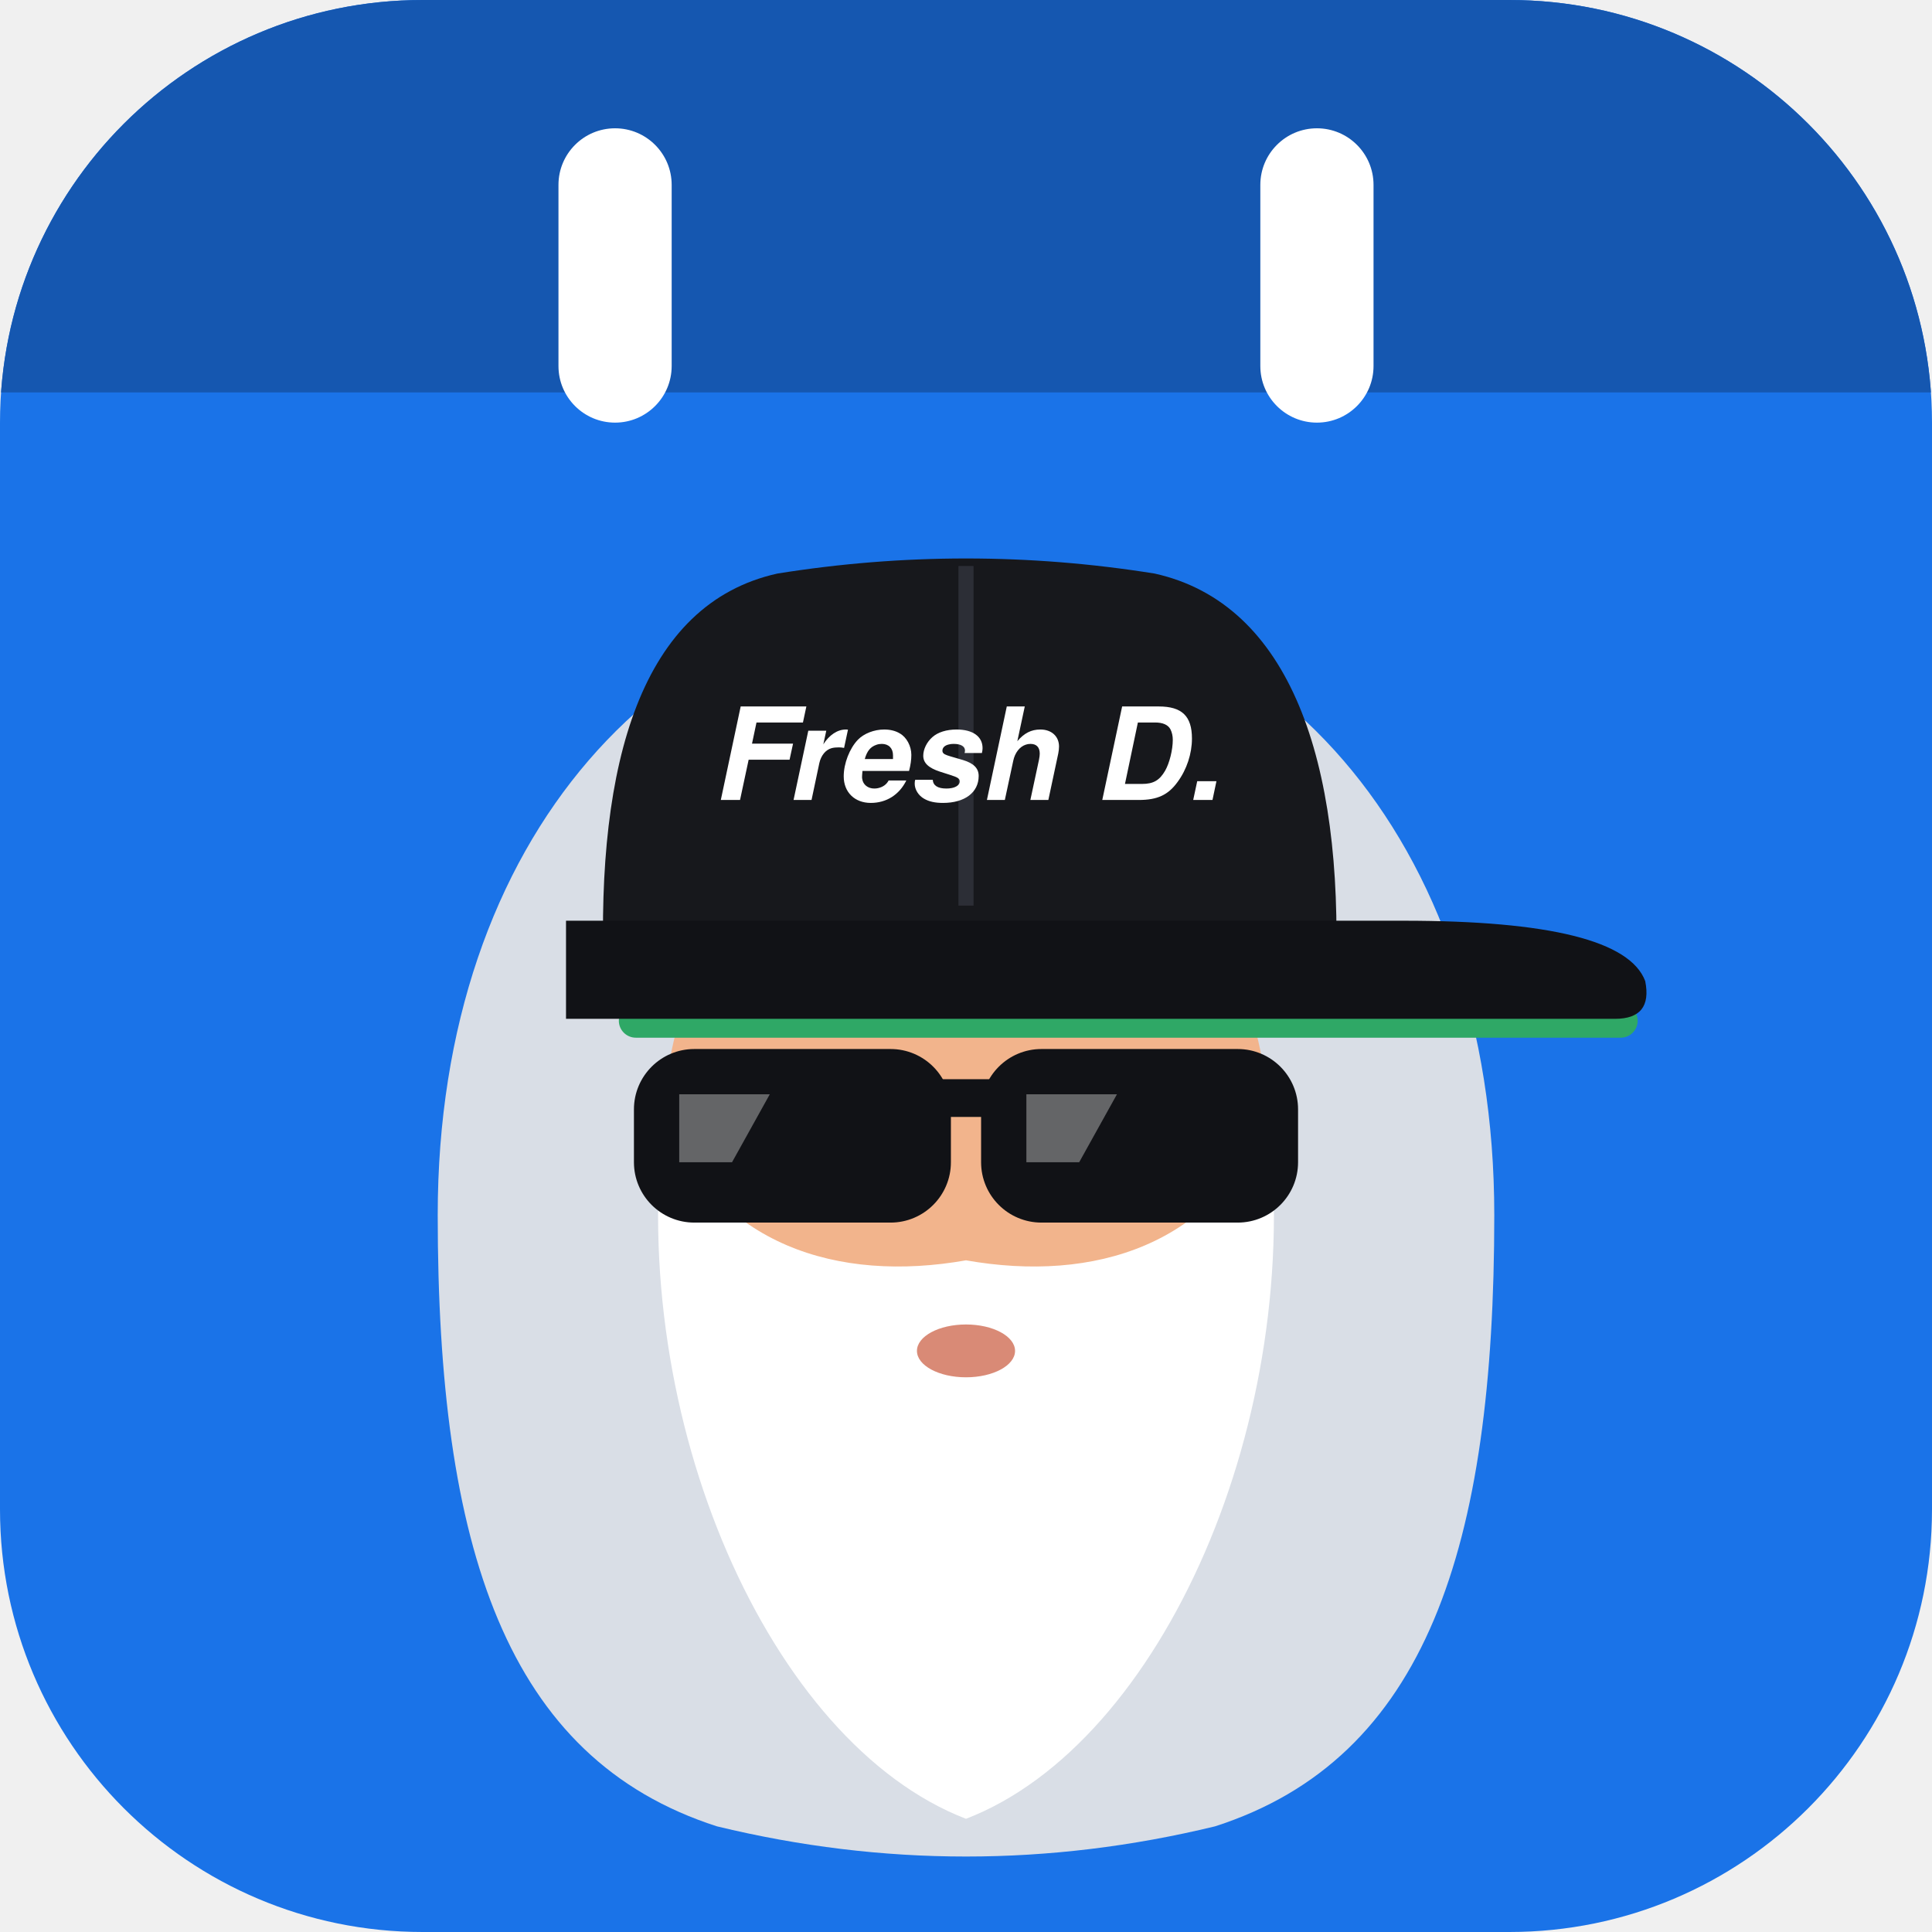
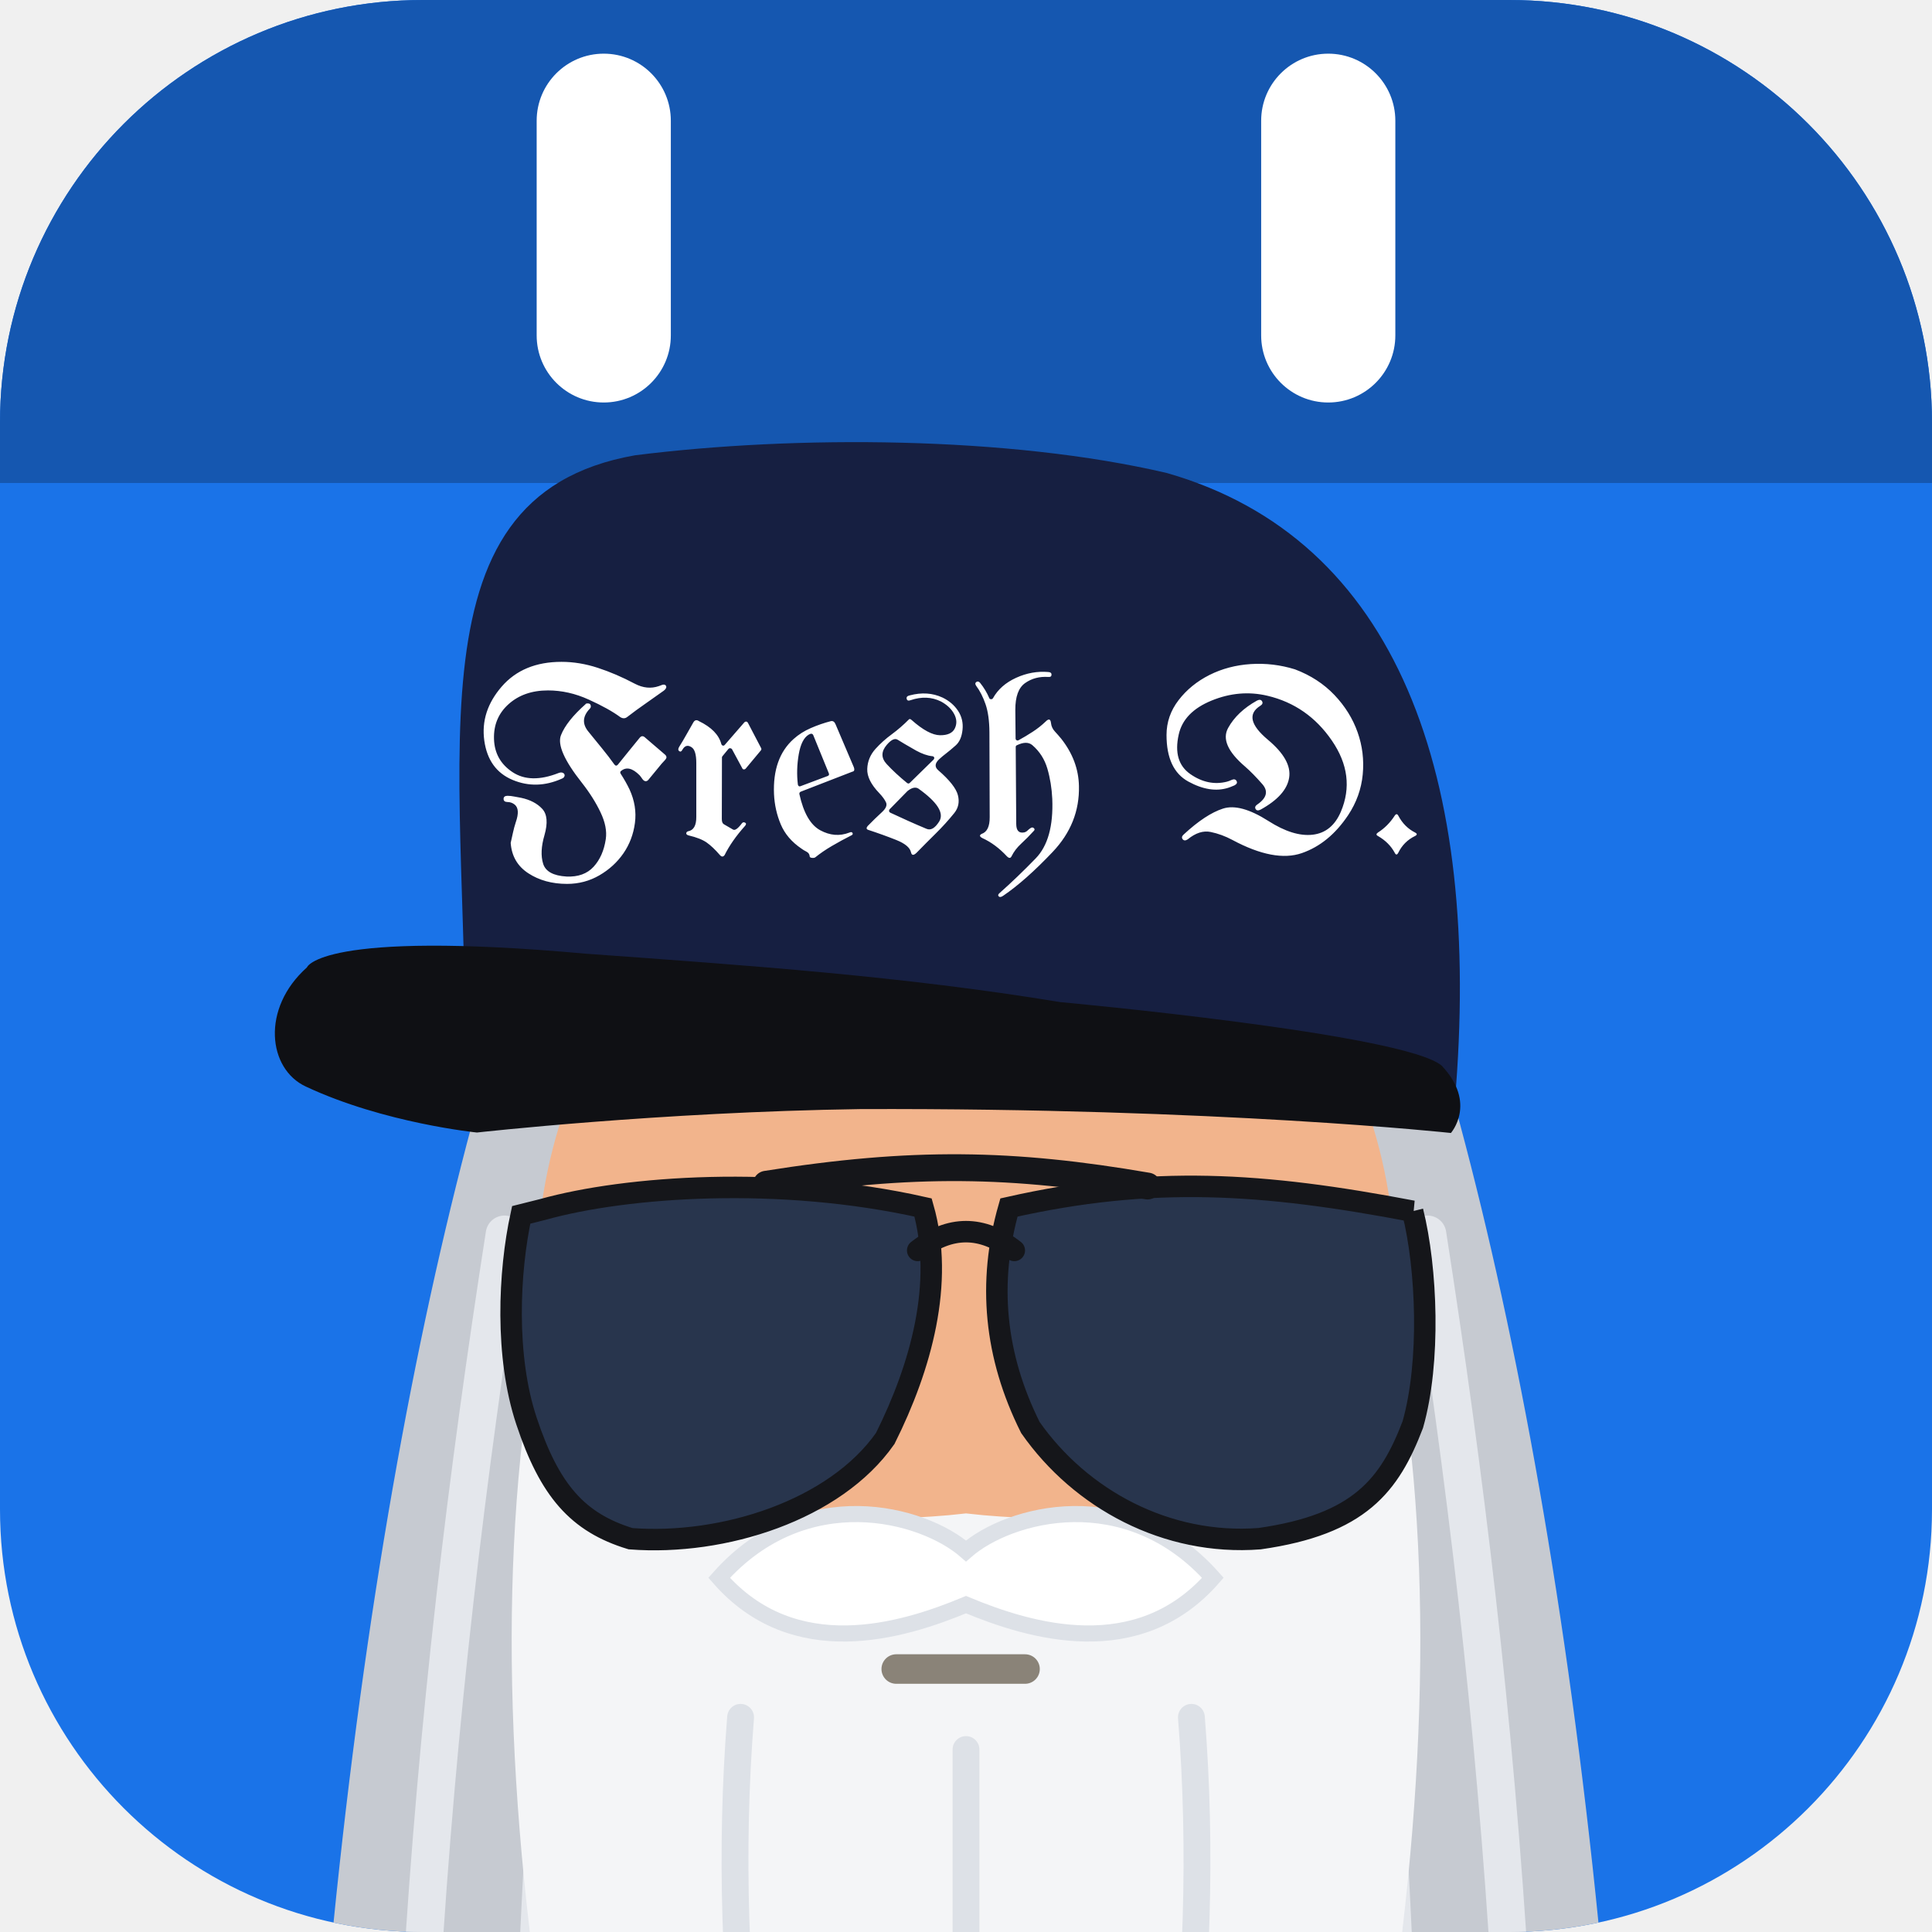
- <svg xmlns="http://www.w3.org/2000/svg" viewBox="0 0 512 512" width="512" height="512" role="img" aria-labelledby="t">
-   <defs>
-     <clipPath id="tile">
-       <rect width="512" height="512" rx="112" />
-     </clipPath>
-   </defs>
-   <rect width="512" height="512" rx="112" fill="#1a73e8" />
-   <rect width="512" height="104" fill="#1557b0" clip-path="url(#tile)" />
-   <rect x="148" y="34" width="30" height="78" rx="15" fill="#fff" />
-   <rect x="334" y="34" width="30" height="78" rx="15" fill="#fff" />
-   <path d="M256 156C176 156 116 222 116 322C116 410 134 466 190 484Q256 500 322 484C378 466 396 410 396 322C396 222 336 156 256 156Z" fill="#d9dee6" />
-   <ellipse cx="256" cy="298" rx="80" ry="88" fill="#f2b48c" />
-   <path d="M176 296C190 330 222 340 256 334C290 340 322 330 336 296C346 376 308 462 256 482C204 462 166 376 176 296Z" fill="#fff" />
-   <ellipse cx="256" cy="358" rx="13" ry="7" fill="#d98a76" />
-   <rect x="168" y="278" width="84" height="46" rx="16" fill="#111216" />
-   <rect x="260" y="278" width="84" height="46" rx="16" fill="#111216" />
-   <rect x="248" y="286" width="16" height="10" fill="#111216" />
-   <path d="M180 290H204L194 308H180Z M272 290H296L286 308H272Z" fill="#fff" opacity=".35" />
-   <path d="M160 258C158 202 170 160 206 152Q256 144 306 152C342 160 356 202 354 258Z" fill="#17181c" />
-   <rect x="164" y="266" width="270" height="9" rx="4.5" fill="#2fa866" />
-   <path d="M150 244H372Q430 244 436 260Q438 270 428 270H150Z" fill="#111216" />
-   <path d="M256 150V240" stroke="#2c2e36" stroke-width="4" />
-   <text x="256" y="212" text-anchor="middle" textLength="118" lengthAdjust="spacingAndGlyphs" font-family="Helvetica, Arial, sans-serif" font-size="34" font-weight="700" font-style="italic" fill="#fff">Fresh D.</text>
+ <svg xmlns="http://www.w3.org/2000/svg" viewBox="18 18 72 72" width="512" height="512">
+   <clipPath id="t">
+     <rect x="18" y="18" width="72" height="72" rx="15.75" />
+   </clipPath>
+   <g clip-path="url(#t)">
+     <path d="M0,108v-108h108v108z" fill="#1a73e8" />
+     <path d="M0,36v-36h108v36z" fill="#1557b0" />
+     <path d="M40.5,20a2.5,2.5 0 0 1 2.5,2.5v8a2.5,2.5 0 0 1 -2.5,2.5a2.5,2.5 0 0 1 -2.5,-2.5v-8a2.5,2.5 0 0 1 2.5,-2.5z" fill="#ffffff" />
+     <path d="M67.5,20a2.5,2.5 0 0 1 2.5,2.5v8a2.5,2.5 0 0 1 -2.5,2.5a2.5,2.5 0 0 1 -2.5,-2.5v-8a2.5,2.5 0 0 1 2.5,-2.5z" fill="#ffffff" />
+     <path d="M36,58.4c-4.4,15.6 -7.6,39.6 -6.8,67.6h49.6c0.8,-28 -2.4,-52 -6.8,-67.6z" fill="#c6cad1" />
+     <path d="M36.8,64c-2.8,18 -4.4,36 -3.2,62M40.4,64.4c-2.4,17.6 -3.2,35.6 -2.4,61.6M71.2,64c2.8,18 4.4,36 3.2,62M67.6,64.4c2.4,17.6 3.2,35.6 2.4,61.6" fill="none" stroke="#e4e7ec" stroke-width="1.4" stroke-linecap="round" />
+     <path d="M38,65.6c0,-9.72 7.163,-17.6 16,-17.6c8.837,0 16,7.88 16,17.6c0,9.72 -7.163,17.6 -16,17.6c-8.837,0 -16,-7.88 -16,-17.6z" fill="#f2b48c" />
+     <path d="M38.4,66c2,7.2 8.8,9.2 15.6,8.4c6.8,0.8 13.6,-1.2 15.6,-8.4c3.6,16 -0.4,38 -8.4,60h-14.4c-8,-22 -12,-44 -8.4,-60z" fill="#f4f5f7" />
+     <path d="M45.6,82c-0.8,10 0.8,20 3.2,30M54,83.2v34.8M62.4,82c0.8,10 -0.8,20 -3.2,30" fill="none" stroke="#dde1e7" stroke-width="1" stroke-linecap="round" />
+     <path d="M44.8,76.8c3.2,-3.6 7.6,-2.4 9.2,-1c1.6,-1.4 6,-2.6 9.2,1c-2.8,3.2 -6.8,2 -9.2,1c-2.4,1 -6.4,2.2 -9.2,-1z" fill="#ffffff" stroke="#dde1e7" stroke-width="0.6" stroke-linecap="butt" />
+     <path d="M51.4,80.2h4.8" fill="none" stroke="#8a8378" stroke-width="1.1" stroke-linecap="round" />
+     <path d="M38.236,63.071c3.093,-0.863 8.83,-1.271 14.164,-0.071c0.8,2.8 -0.077,5.94 -1.41,8.607c-1.867,2.667 -6.024,4.002 -9.491,3.736c-1.971,-0.601 -3.016,-1.792 -3.879,-4.387c-0.8,-2.4 -0.662,-5.548 -0.197,-7.681zM70.645,63.139c-5.6,-1.067 -9.711,-1.339 -15.045,-0.139c-0.8,2.8 -0.533,5.533 0.8,8.2c1.867,2.667 5.075,4.409 8.542,4.142c3.733,-0.533 4.846,-1.996 5.709,-4.251c0.664,-2.332 0.527,-5.819 -0.007,-7.952z" fill="#28354d" stroke="#15161a" stroke-width="0.8" stroke-linecap="butt" />
+     <path d="M46.559,62.132c5.435,-0.866 9.177,-0.798 14.205,0.068" fill="none" stroke="#15161a" stroke-width="1" stroke-linecap="round" />
+     <path d="M52.2,64.6c1.2,-0.933 2.4,-0.933 3.6,0" fill="none" stroke="#15161a" stroke-width="0.8" stroke-linecap="round" />
+     <path d="M35.328,59.049c0.239,-12.204 -2.448,-22.54 6.339,-24.082c5.985,-0.754 13.946,-0.715 19.819,0.661c8.578,2.452 11.769,11.271 10.731,23.433z" fill="#161f41" />
+     <path d="M57.497,55.343c-5.851,-0.964 -11.584,-1.362 -17.674,-1.802c-9.912,-0.896 -10.386,0.513 -10.386,0.513c-1.717,1.532 -1.451,3.788 -0.036,4.44c2.909,1.365 6.373,1.712 6.373,1.712c0,0 6.806,-0.765 14.296,-0.874c13.384,-0.045 22.001,0.891 22.001,0.891c0,0 0.981,-1.105 -0.342,-2.507c-1.391,-1.199 -14.231,-2.372 -14.231,-2.372z" fill="#0f1014" />
+     <path d="M42.658 46.460L42.156 47.070Q42.114 47.113 42.066 47.113Q41.995 47.113 41.936 47.025Q41.877 46.938 41.834 46.890Q41.437 46.493 41.148 46.729Q41.092 46.767 41.130 46.834Q41.328 47.141 41.461 47.420Q41.745 48.040 41.662 48.669Q41.579 49.298 41.234 49.800Q40.888 50.301 40.337 50.621Q39.786 50.940 39.133 50.940Q38.296 50.940 37.690 50.545Q37.084 50.150 37.032 49.412L37.118 49.024Q37.160 48.830 37.222 48.641Q37.392 48.154 37.179 47.983Q37.061 47.889 36.909 47.889Q36.767 47.884 36.767 47.773Q36.767 47.662 36.909 47.657Q37.028 47.657 37.165 47.685Q37.302 47.714 37.420 47.732Q37.927 47.841 38.206 48.142Q38.485 48.442 38.291 49.123Q38.106 49.753 38.241 50.188Q38.376 50.623 39.114 50.666Q39.762 50.694 40.122 50.301Q40.481 49.909 40.576 49.270Q40.642 48.825 40.382 48.277Q40.122 47.728 39.687 47.174Q38.698 45.925 38.906 45.398Q39.114 44.870 39.824 44.241L39.824 44.236Q39.847 44.213 39.899 44.213Q40.018 44.213 40.018 44.326Q40.018 44.373 39.975 44.416Q39.573 44.842 39.933 45.272Q40.188 45.585 40.436 45.890Q40.685 46.195 40.898 46.493Q40.959 46.569 41.025 46.498Q41.224 46.247 41.428 45.999Q41.631 45.750 41.839 45.495Q41.924 45.391 42.024 45.471Q42.194 45.613 42.357 45.757Q42.520 45.902 42.691 46.043Q42.733 46.077 42.785 46.124Q42.837 46.171 42.837 46.223Q42.837 46.266 42.774 46.334Q42.710 46.403 42.658 46.460M38.939 47.018Q37.998 47.439 37.103 47.065Q36.200 46.687 36.048 45.599Q35.897 44.511 36.696 43.588Q37.496 42.665 38.925 42.665Q39.597 42.665 40.278 42.888Q40.959 43.110 41.655 43.479Q42.114 43.721 42.554 43.569Q42.648 43.531 42.695 43.517Q42.800 43.498 42.826 43.574Q42.852 43.650 42.738 43.739Q42.397 43.985 42.052 44.224Q41.707 44.463 41.376 44.719Q41.257 44.813 41.115 44.724Q40.690 44.411 39.940 44.071Q39.190 43.730 38.423 43.730Q37.524 43.730 36.954 44.241Q36.384 44.752 36.410 45.544Q36.436 46.337 37.103 46.777Q37.770 47.217 38.811 46.810Q38.896 46.777 38.953 46.793Q39.010 46.810 39.031 46.850Q39.053 46.890 39.031 46.940Q39.010 46.990 38.939 47.018M44.905 46.228L44.900 48.523Q44.900 48.674 44.976 48.717L45.317 48.915Q45.425 48.981 45.648 48.683Q45.695 48.622 45.766 48.657Q45.837 48.693 45.766 48.778Q45.269 49.332 45.004 49.866Q44.924 49.975 44.829 49.866Q44.564 49.559 44.335 49.398Q44.105 49.237 43.661 49.133Q43.575 49.109 43.575 49.057Q43.575 49.005 43.637 48.981Q43.954 48.929 43.949 48.437L43.949 46.436Q43.949 45.954 43.769 45.845Q43.561 45.708 43.429 45.944Q43.377 46.043 43.311 45.991Q43.244 45.939 43.315 45.826Q43.452 45.608 43.578 45.381Q43.703 45.154 43.836 44.927Q43.916 44.785 44.049 44.875Q44.744 45.211 44.881 45.726Q44.895 45.774 44.938 45.786Q44.981 45.797 45.014 45.755L45.742 44.917Q45.771 44.889 45.809 44.891Q45.846 44.894 45.870 44.932L46.367 45.883Q46.386 45.925 46.357 45.963L45.790 46.644Q45.757 46.677 45.716 46.673Q45.676 46.668 45.662 46.630L45.279 45.920Q45.260 45.892 45.220 45.885Q45.179 45.878 45.146 45.911L44.924 46.181Q44.905 46.200 44.905 46.228M48.174 49.909Q48.165 49.795 48.053 49.738Q47.942 49.682 47.867 49.625Q47.322 49.256 47.098 48.724Q46.873 48.191 46.845 47.595Q46.788 46.247 47.573 45.542Q47.852 45.291 48.217 45.133Q48.581 44.974 48.964 44.875Q49.082 44.851 49.139 44.993L49.820 46.592Q49.868 46.720 49.787 46.753L49.778 46.753L47.838 47.505Q47.781 47.534 47.791 47.595Q48.023 48.646 48.567 48.941Q49.111 49.237 49.650 49.029Q49.745 48.986 49.771 49.043Q49.797 49.100 49.735 49.128Q49.352 49.322 49.004 49.526Q48.657 49.729 48.382 49.951Q48.340 49.980 48.257 49.970Q48.174 49.961 48.174 49.909M47.734 47.236Q47.739 47.274 47.767 47.295Q47.796 47.316 47.838 47.297L48.846 46.919Q48.917 46.890 48.888 46.819L48.311 45.405Q48.269 45.301 48.141 45.376Q47.867 45.537 47.767 46.110Q47.668 46.682 47.734 47.236M51.907 43.914Q52.569 43.739 53.123 43.995Q53.497 44.175 53.705 44.492Q53.913 44.809 53.870 45.201Q53.828 45.594 53.612 45.783Q53.397 45.973 53.260 46.077Q53.123 46.181 53 46.294Q52.758 46.521 52.962 46.701Q53.601 47.255 53.698 47.633Q53.795 48.012 53.563 48.300Q53.241 48.698 52.879 49.055Q52.517 49.412 52.162 49.776Q51.987 49.947 51.949 49.757Q51.888 49.497 51.394 49.301Q50.899 49.104 50.350 48.925Q50.251 48.887 50.336 48.783Q50.464 48.650 50.601 48.518Q50.738 48.385 50.876 48.258Q51.088 48.059 51.020 47.905Q50.951 47.751 50.767 47.557Q50.303 47.075 50.320 46.654Q50.336 46.233 50.625 45.911Q50.894 45.613 51.233 45.365Q51.571 45.116 51.874 44.809Q51.912 44.776 51.973 44.832Q52.607 45.395 53.031 45.400Q53.454 45.405 53.582 45.149Q53.709 44.889 53.558 44.608Q53.407 44.326 53.066 44.142Q52.550 43.886 51.935 44.094Q51.812 44.142 51.789 44.042Q51.765 43.943 51.907 43.914M51.817 47.482L51.150 48.163Q51.103 48.243 51.178 48.286Q51.514 48.442 51.850 48.594Q52.186 48.745 52.527 48.887Q52.763 48.991 53 48.617Q53.293 48.149 52.224 47.387Q52.058 47.288 51.817 47.482M51.803 47.179Q51.860 47.222 51.907 47.174L52.787 46.313Q52.829 46.266 52.813 46.226Q52.796 46.185 52.740 46.181Q52.470 46.152 52.143 45.973Q51.618 45.674 51.457 45.570Q51.297 45.466 51.046 45.760Q50.729 46.133 51.043 46.474Q51.358 46.815 51.803 47.179M54.377 43.555Q54.315 43.465 54.386 43.415Q54.457 43.366 54.528 43.451Q54.736 43.711 54.864 44.009Q54.878 44.056 54.930 44.056Q54.973 44.066 55.006 44.019Q55.280 43.527 55.869 43.259Q56.458 42.992 57.064 43.044Q57.187 43.049 57.187 43.143Q57.187 43.238 57.069 43.228Q56.572 43.195 56.203 43.456Q55.834 43.716 55.838 44.459L55.848 45.518Q55.848 45.566 55.886 45.587Q55.924 45.608 55.961 45.585Q56.222 45.443 56.484 45.272Q56.747 45.102 56.969 44.889Q57.144 44.714 57.168 44.951Q57.187 45.126 57.315 45.263Q57.442 45.400 57.551 45.533Q58.190 46.346 58.209 47.292Q58.242 48.683 57.229 49.750Q56.217 50.817 55.389 51.380Q55.275 51.461 55.221 51.406Q55.167 51.352 55.252 51.281Q55.919 50.689 56.598 49.989Q57.277 49.289 57.215 47.770Q57.187 47.174 57.033 46.647Q56.879 46.119 56.472 45.769Q56.264 45.594 55.895 45.774Q55.853 45.788 55.853 45.845L55.872 48.702Q55.872 49.086 56.179 49.019Q56.245 49 56.297 48.948Q56.349 48.896 56.413 48.856Q56.477 48.816 56.529 48.863Q56.581 48.911 56.529 48.963Q56.297 49.218 56.061 49.436Q55.824 49.653 55.696 49.914Q55.640 50.027 55.526 49.914Q55.105 49.459 54.608 49.232Q54.447 49.147 54.585 49.076Q54.887 48.972 54.883 48.452L54.873 45.291Q54.869 44.653 54.729 44.246Q54.589 43.839 54.377 43.555M62.263 49.280Q62.140 49.360 62.074 49.275Q62.008 49.190 62.117 49.095Q62.930 48.343 63.574 48.135Q64.217 47.926 65.267 48.594Q66.199 49.190 66.919 49.107Q67.638 49.024 67.969 48.253Q68.537 46.914 67.635 45.599Q66.734 44.284 65.234 43.929Q64.194 43.683 63.153 44.108Q62.112 44.534 61.927 45.376Q61.700 46.389 62.360 46.848Q63.020 47.307 63.720 47.132Q63.810 47.108 63.900 47.065Q64.028 47.009 64.082 47.103Q64.137 47.198 64.004 47.269Q63.824 47.345 63.772 47.359Q63.101 47.572 62.287 47.127Q61.473 46.682 61.473 45.391Q61.473 44.676 61.923 44.092Q62.372 43.508 63.072 43.155Q63.772 42.803 64.612 42.748Q65.452 42.694 66.261 42.945Q67.136 43.276 67.730 43.900Q68.324 44.525 68.593 45.287Q68.863 46.048 68.785 46.862Q68.707 47.676 68.243 48.376Q67.534 49.440 66.516 49.793Q65.499 50.145 63.929 49.303Q63.531 49.090 63.117 49.005Q62.703 48.920 62.263 49.280M64.979 48.172Q64.846 48.239 64.794 48.151Q64.742 48.064 64.846 47.988Q65.390 47.619 65.043 47.222Q64.695 46.824 64.402 46.569Q63.432 45.741 63.768 45.130Q64.104 44.520 64.846 44.108Q64.979 44.042 65.033 44.134Q65.088 44.227 64.969 44.302Q64.264 44.742 65.253 45.570Q66.147 46.318 66.043 46.980Q65.939 47.643 64.979 48.172M69.355 49.024Q69.724 48.788 69.975 48.400Q70.051 48.286 70.112 48.400Q70.334 48.821 70.732 49.024Q70.864 49.090 70.732 49.157Q70.316 49.360 70.112 49.776Q70.041 49.914 69.975 49.776Q69.771 49.398 69.355 49.157Q69.242 49.100 69.355 49.024" fill="#ffffff" />
+   </g>
</svg>
